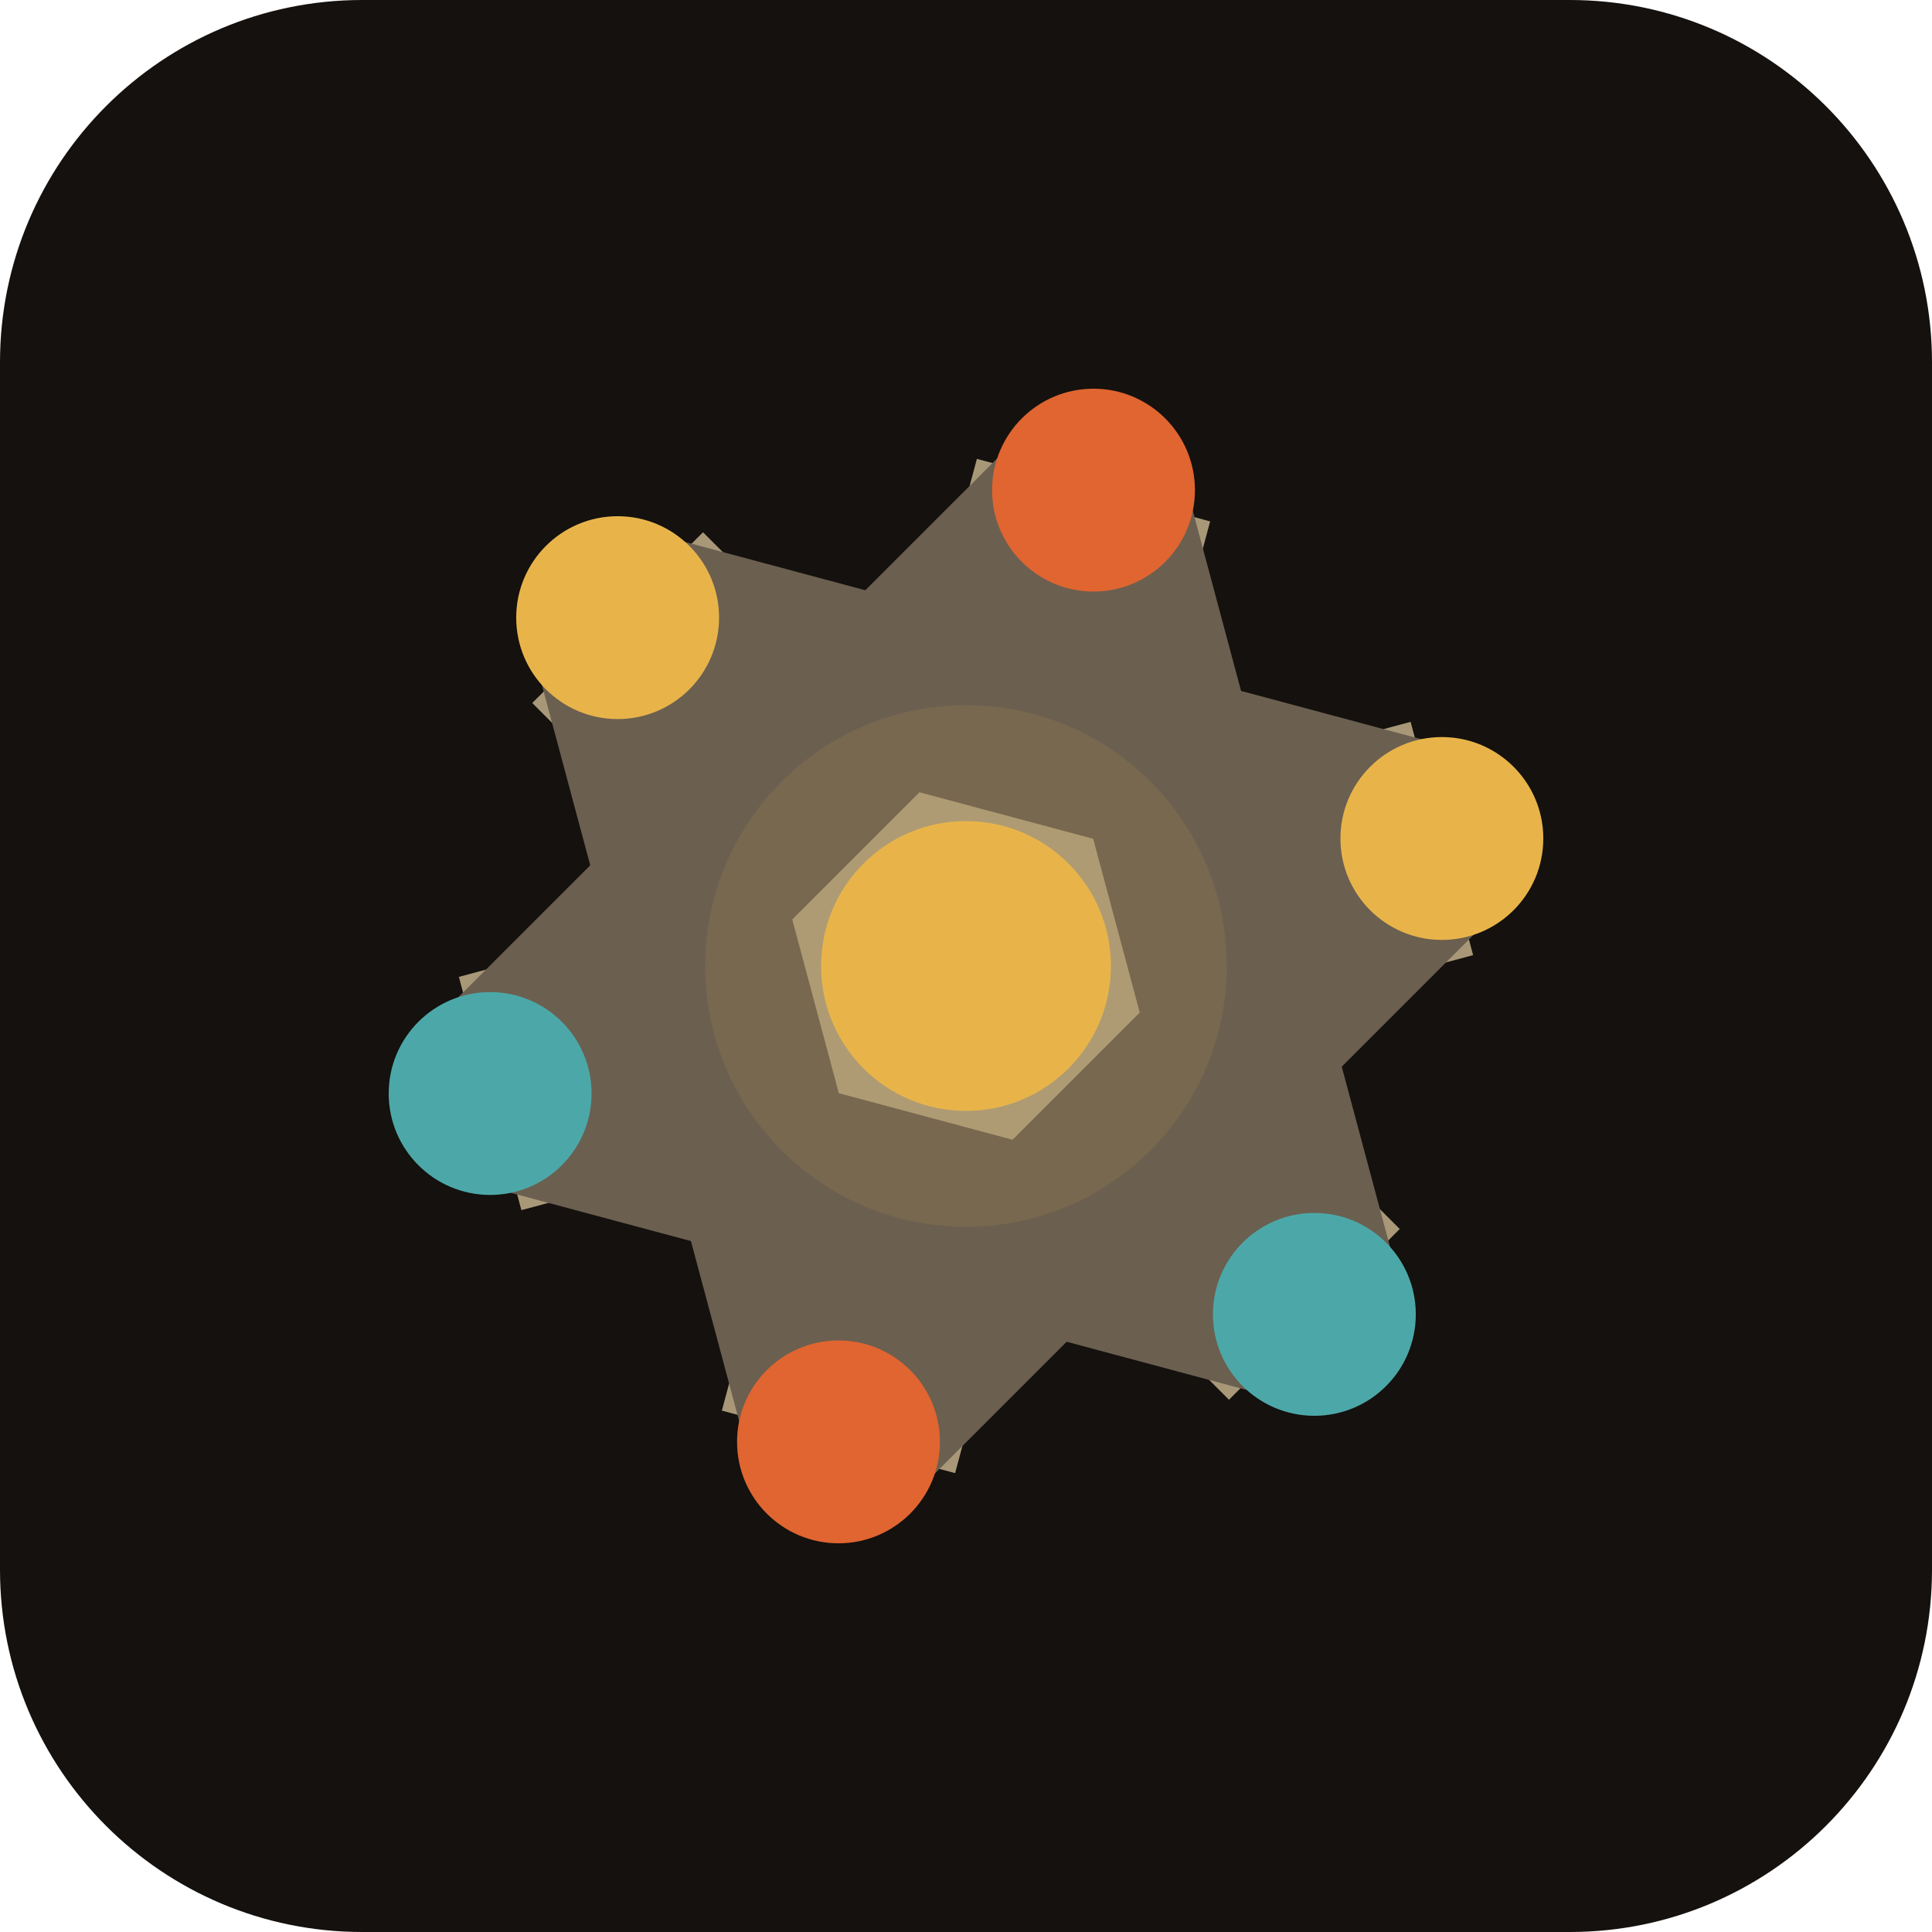
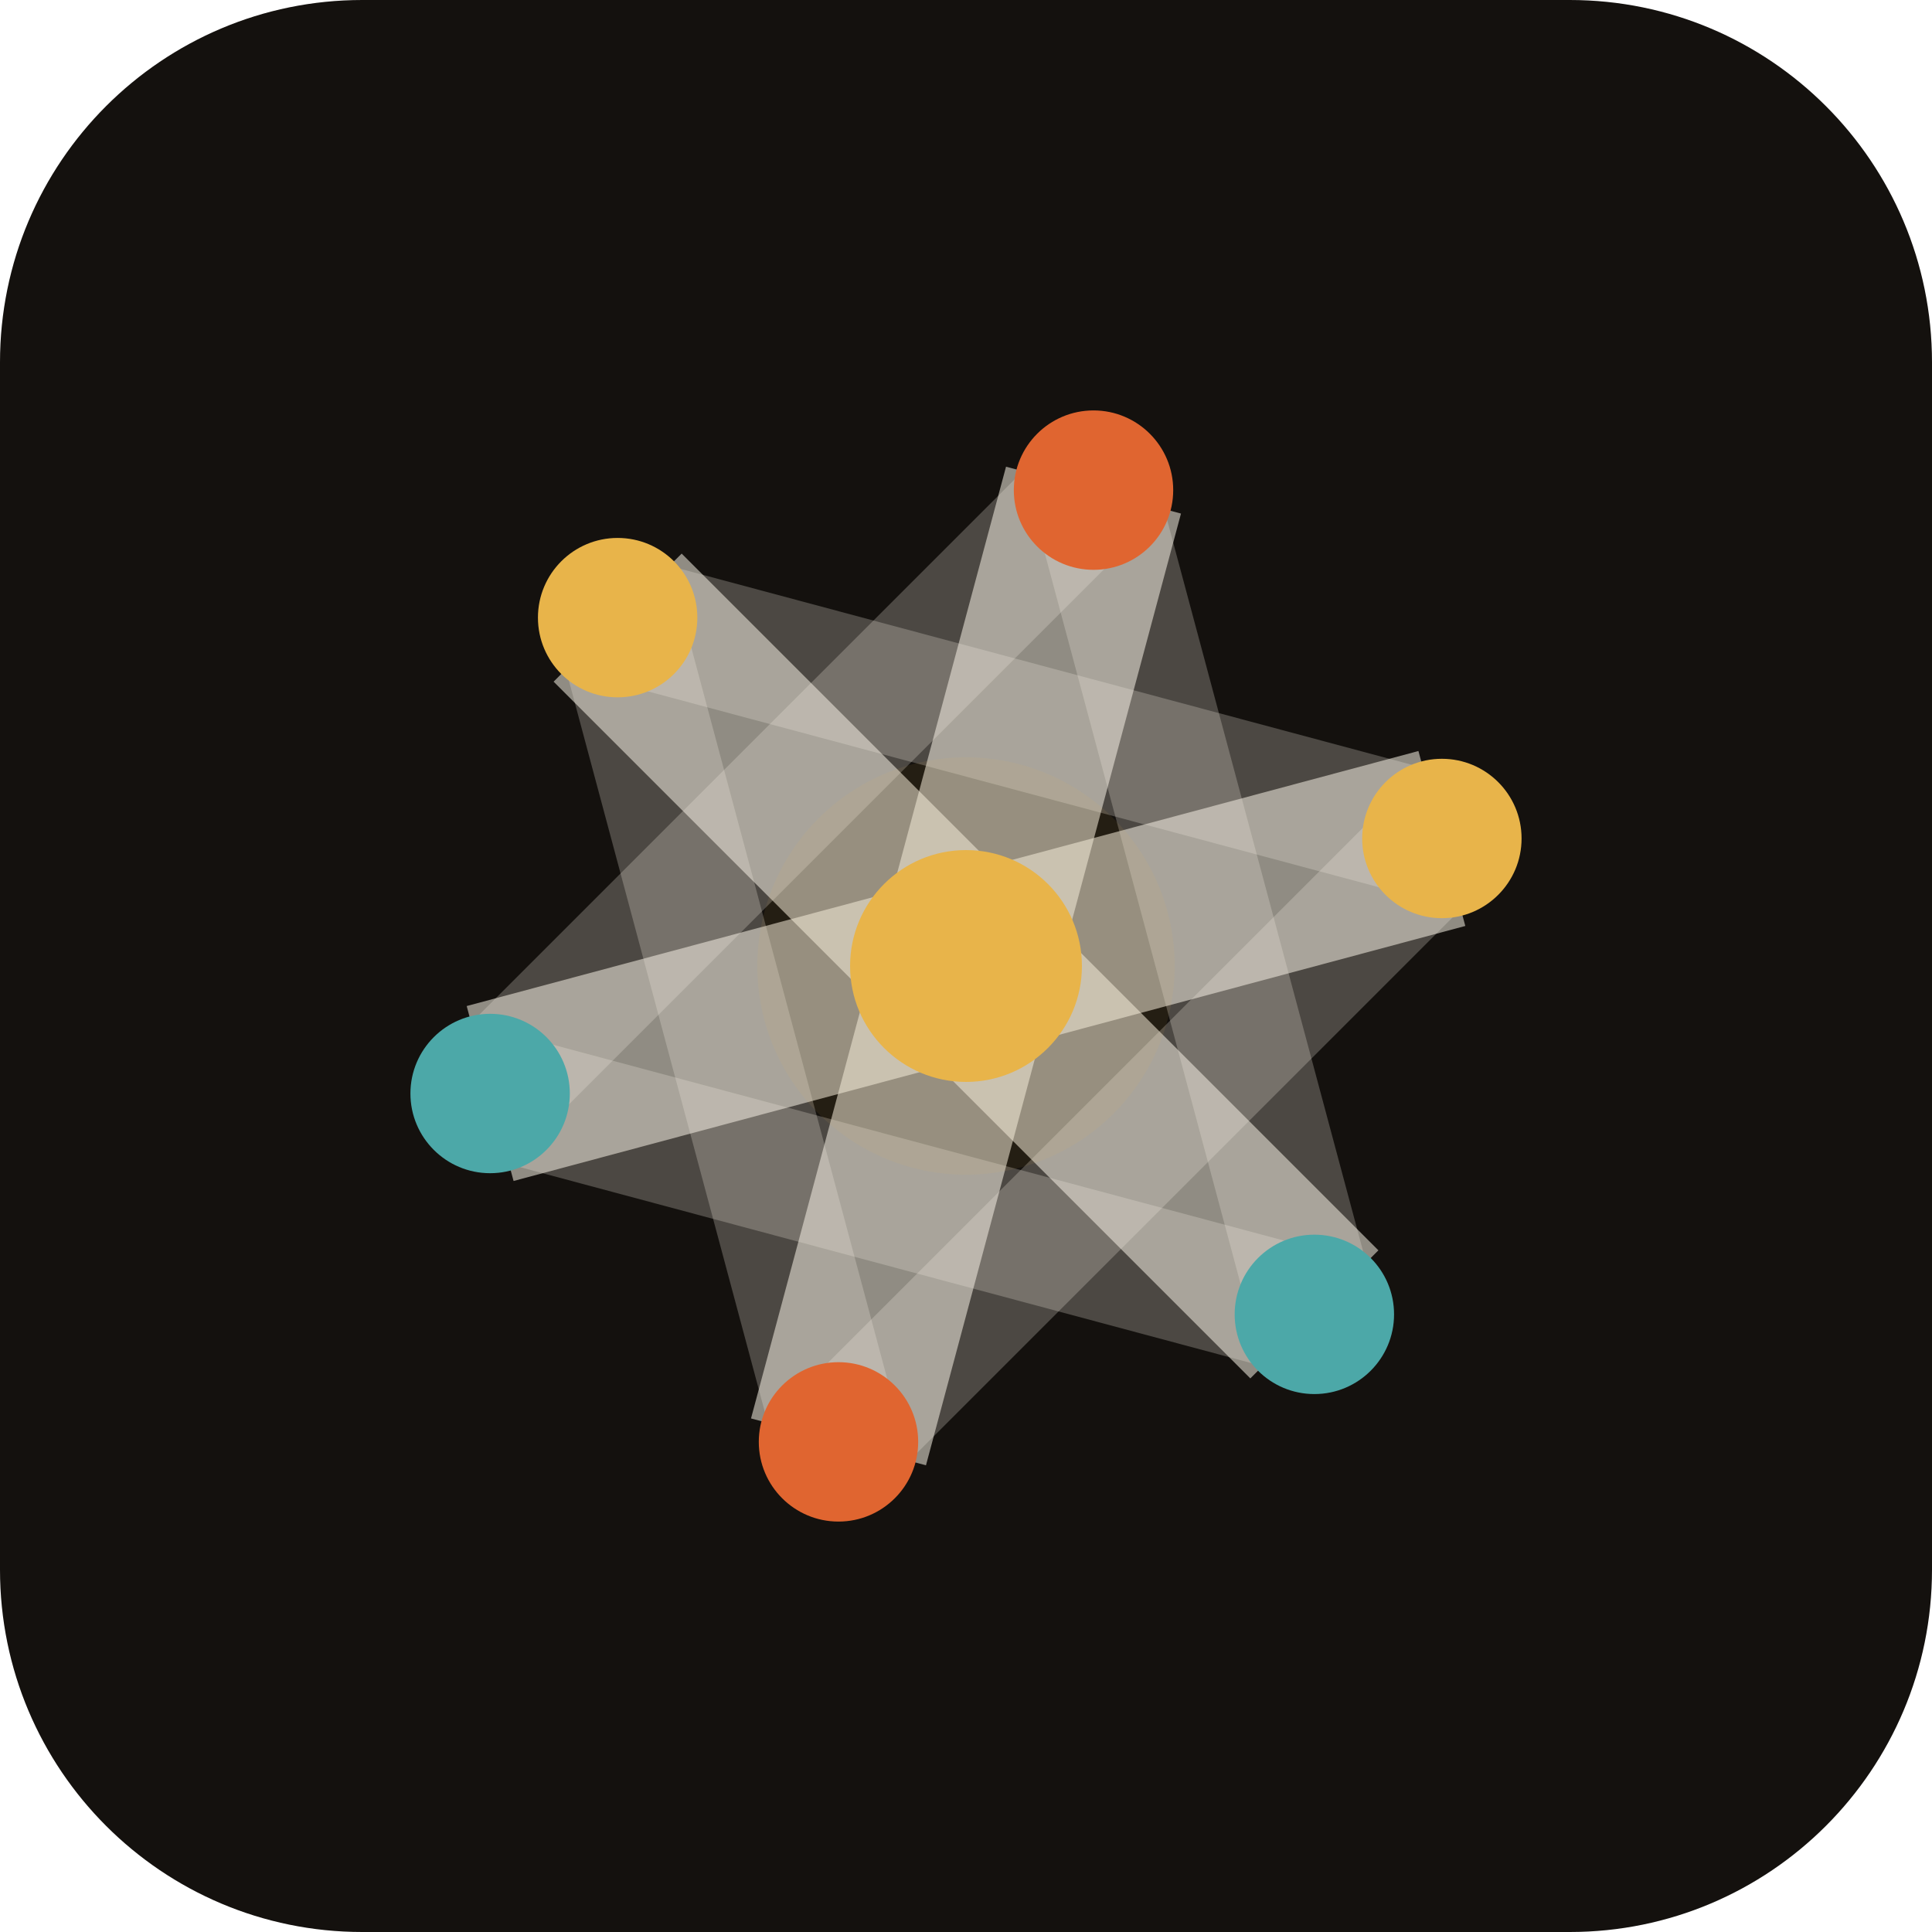
<svg xmlns="http://www.w3.org/2000/svg" viewBox="0 0 16 16" width="16" height="16">
  <rect width="16" height="16" rx="3" fill="#14110e" />
  <g transform="translate(2,2)">
-     <line x1="6" y1="6" x2="7.056" y2="2.059" stroke="#a89878" stroke-width="2" />
-     <line x1="6" y1="6" x2="9.941" y2="4.944" stroke="#a89878" stroke-width="2" />
-     <line x1="6" y1="6" x2="8.885" y2="8.885" stroke="#a89878" stroke-width="2" />
-     <line x1="6" y1="6" x2="4.944" y2="9.941" stroke="#a89878" stroke-width="2" />
-     <line x1="6" y1="6" x2="2.059" y2="7.056" stroke="#a89878" stroke-width="2" />
-     <line x1="6" y1="6" x2="3.115" y2="3.115" stroke="#a89878" stroke-width="2" />
-     <line x1="7.056" y1="2.059" x2="8.885" y2="8.885" stroke="#6b5f50" stroke-width="1.5" />
-     <line x1="9.941" y1="4.944" x2="4.944" y2="9.941" stroke="#6b5f50" stroke-width="1.5" />
-     <line x1="8.885" y1="8.885" x2="2.059" y2="7.056" stroke="#6b5f50" stroke-width="1.5" />
-     <line x1="4.944" y1="9.941" x2="3.115" y2="3.115" stroke="#6b5f50" stroke-width="1.5" />
-     <line x1="2.059" y1="7.056" x2="7.056" y2="2.059" stroke="#6b5f50" stroke-width="1.5" />
-     <line x1="3.115" y1="3.115" x2="9.941" y2="4.944" stroke="#6b5f50" stroke-width="1.5" />
-     <circle cx="6" cy="6" r="2.16" fill="#e8b44a" opacity=".1" />
-     <circle cx="6" cy="6" r="1.2" fill="#e8b44a" />
-     <circle cx="7.056" cy="2.059" r="0.84" fill="#e06530" />
-     <circle cx="9.941" cy="4.944" r="0.84" fill="#e8b44a" />
-     <circle cx="8.885" cy="8.885" r="0.84" fill="#4ca8a8" />
-     <circle cx="4.944" cy="9.941" r="0.84" fill="#e06530" />
-     <circle cx="2.059" cy="7.056" r="0.84" fill="#4ca8a8" />
-     <circle cx="3.115" cy="3.115" r="0.84" fill="#e8b44a" />
+     <line x1="6" y1="6" x2="7.056" y2="2.059" stroke="#f5f0e4" stroke-width="1.5" opacity="0.55" />
+     <line x1="6" y1="6" x2="9.941" y2="4.944" stroke="#f5f0e4" stroke-width="1.5" opacity="0.55" />
+     <line x1="6" y1="6" x2="8.885" y2="8.885" stroke="#f5f0e4" stroke-width="1.5" opacity="0.55" />
+     <line x1="6" y1="6" x2="4.944" y2="9.941" stroke="#f5f0e4" stroke-width="1.5" opacity="0.55" />
+     <line x1="6" y1="6" x2="2.059" y2="7.056" stroke="#f5f0e4" stroke-width="1.5" opacity="0.55" />
+     <line x1="6" y1="6" x2="3.115" y2="3.115" stroke="#f5f0e4" stroke-width="1.5" opacity="0.55" />
+     <line x1="7.056" y1="2.059" x2="8.885" y2="8.885" stroke="#f5f0e4" stroke-width="1.05" opacity="0.248" />
+     <line x1="9.941" y1="4.944" x2="4.944" y2="9.941" stroke="#f5f0e4" stroke-width="1.05" opacity="0.248" />
+     <line x1="8.885" y1="8.885" x2="2.059" y2="7.056" stroke="#f5f0e4" stroke-width="1.05" opacity="0.248" />
+     <line x1="4.944" y1="9.941" x2="3.115" y2="3.115" stroke="#f5f0e4" stroke-width="1.05" opacity="0.248" />
+     <line x1="2.059" y1="7.056" x2="7.056" y2="2.059" stroke="#f5f0e4" stroke-width="1.05" opacity="0.248" />
+     <line x1="3.115" y1="3.115" x2="9.941" y2="4.944" stroke="#f5f0e4" stroke-width="1.05" opacity="0.248" />
+     <circle cx="6" cy="6" r="1.728" fill="#e8b44a" opacity=".08" />
+     <circle cx="6" cy="6" r="0.96" fill="#e8b44a" />
+     <circle cx="7.056" cy="2.059" r="0.66" fill="#e06530" />
+     <circle cx="9.941" cy="4.944" r="0.66" fill="#e8b44a" />
+     <circle cx="8.885" cy="8.885" r="0.66" fill="#4ca8a8" />
+     <circle cx="4.944" cy="9.941" r="0.66" fill="#e06530" />
+     <circle cx="2.059" cy="7.056" r="0.66" fill="#4ca8a8" />
+     <circle cx="3.115" cy="3.115" r="0.66" fill="#e8b44a" />
  </g>
</svg>
